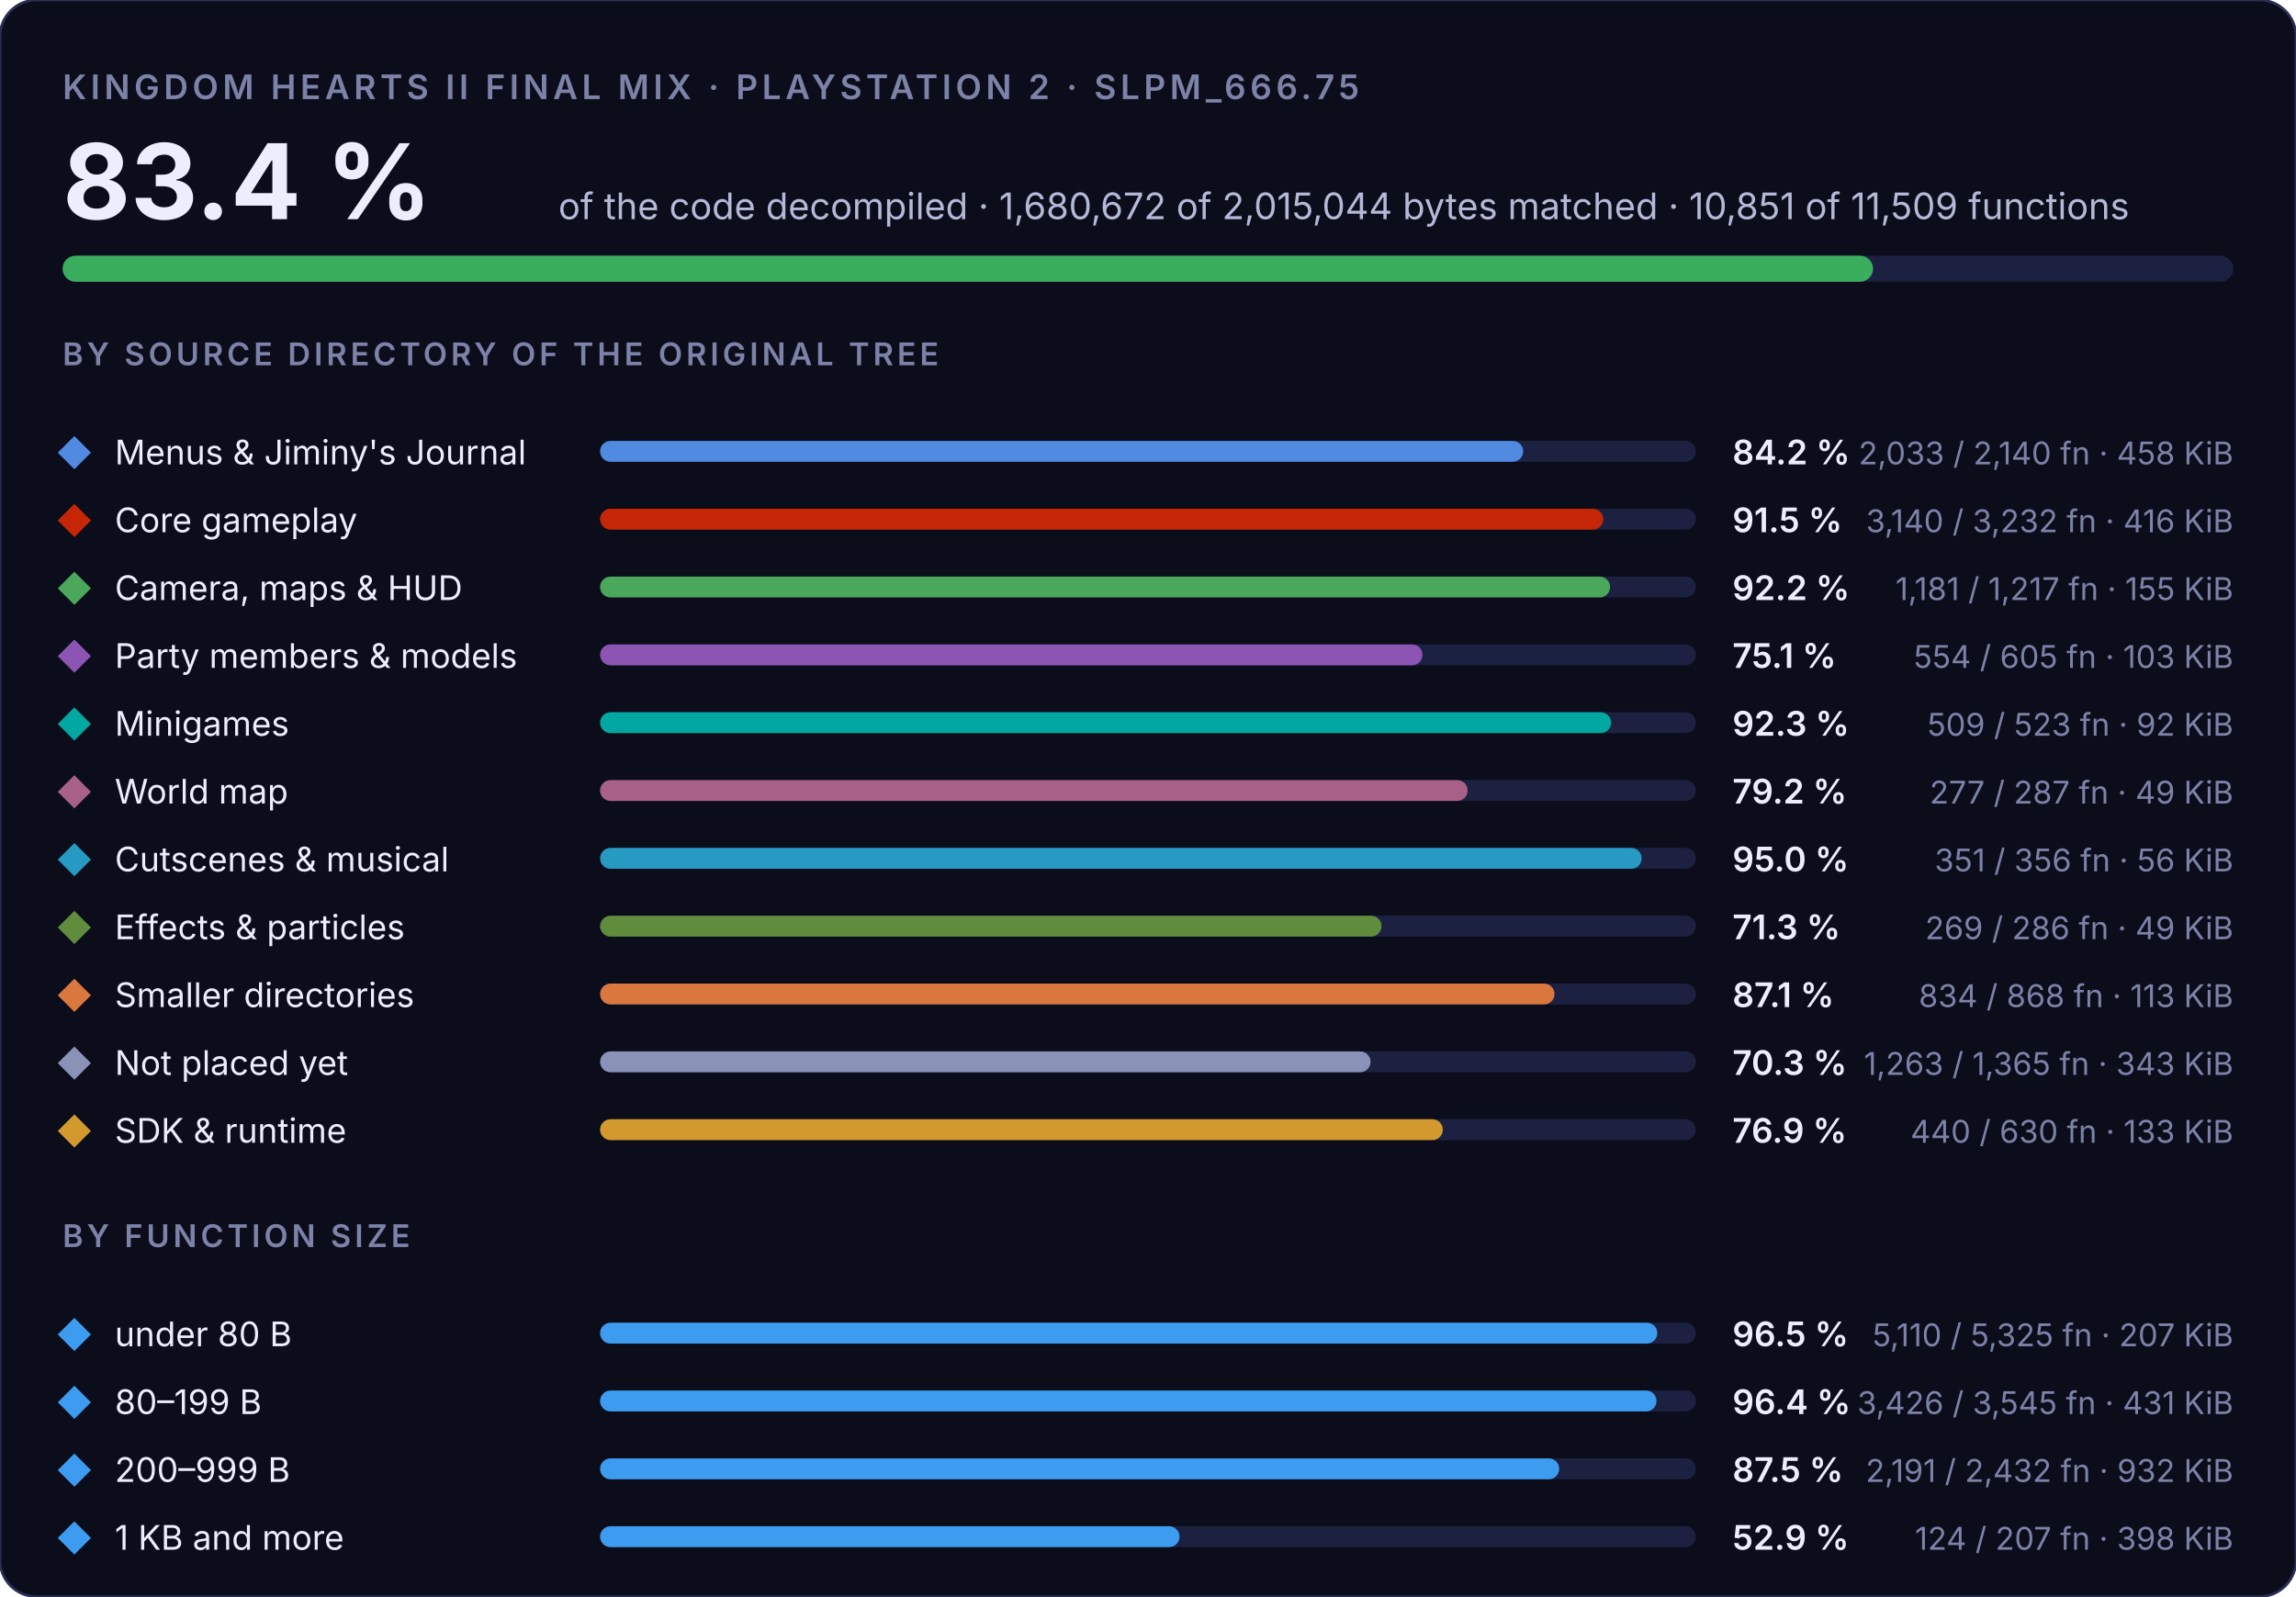
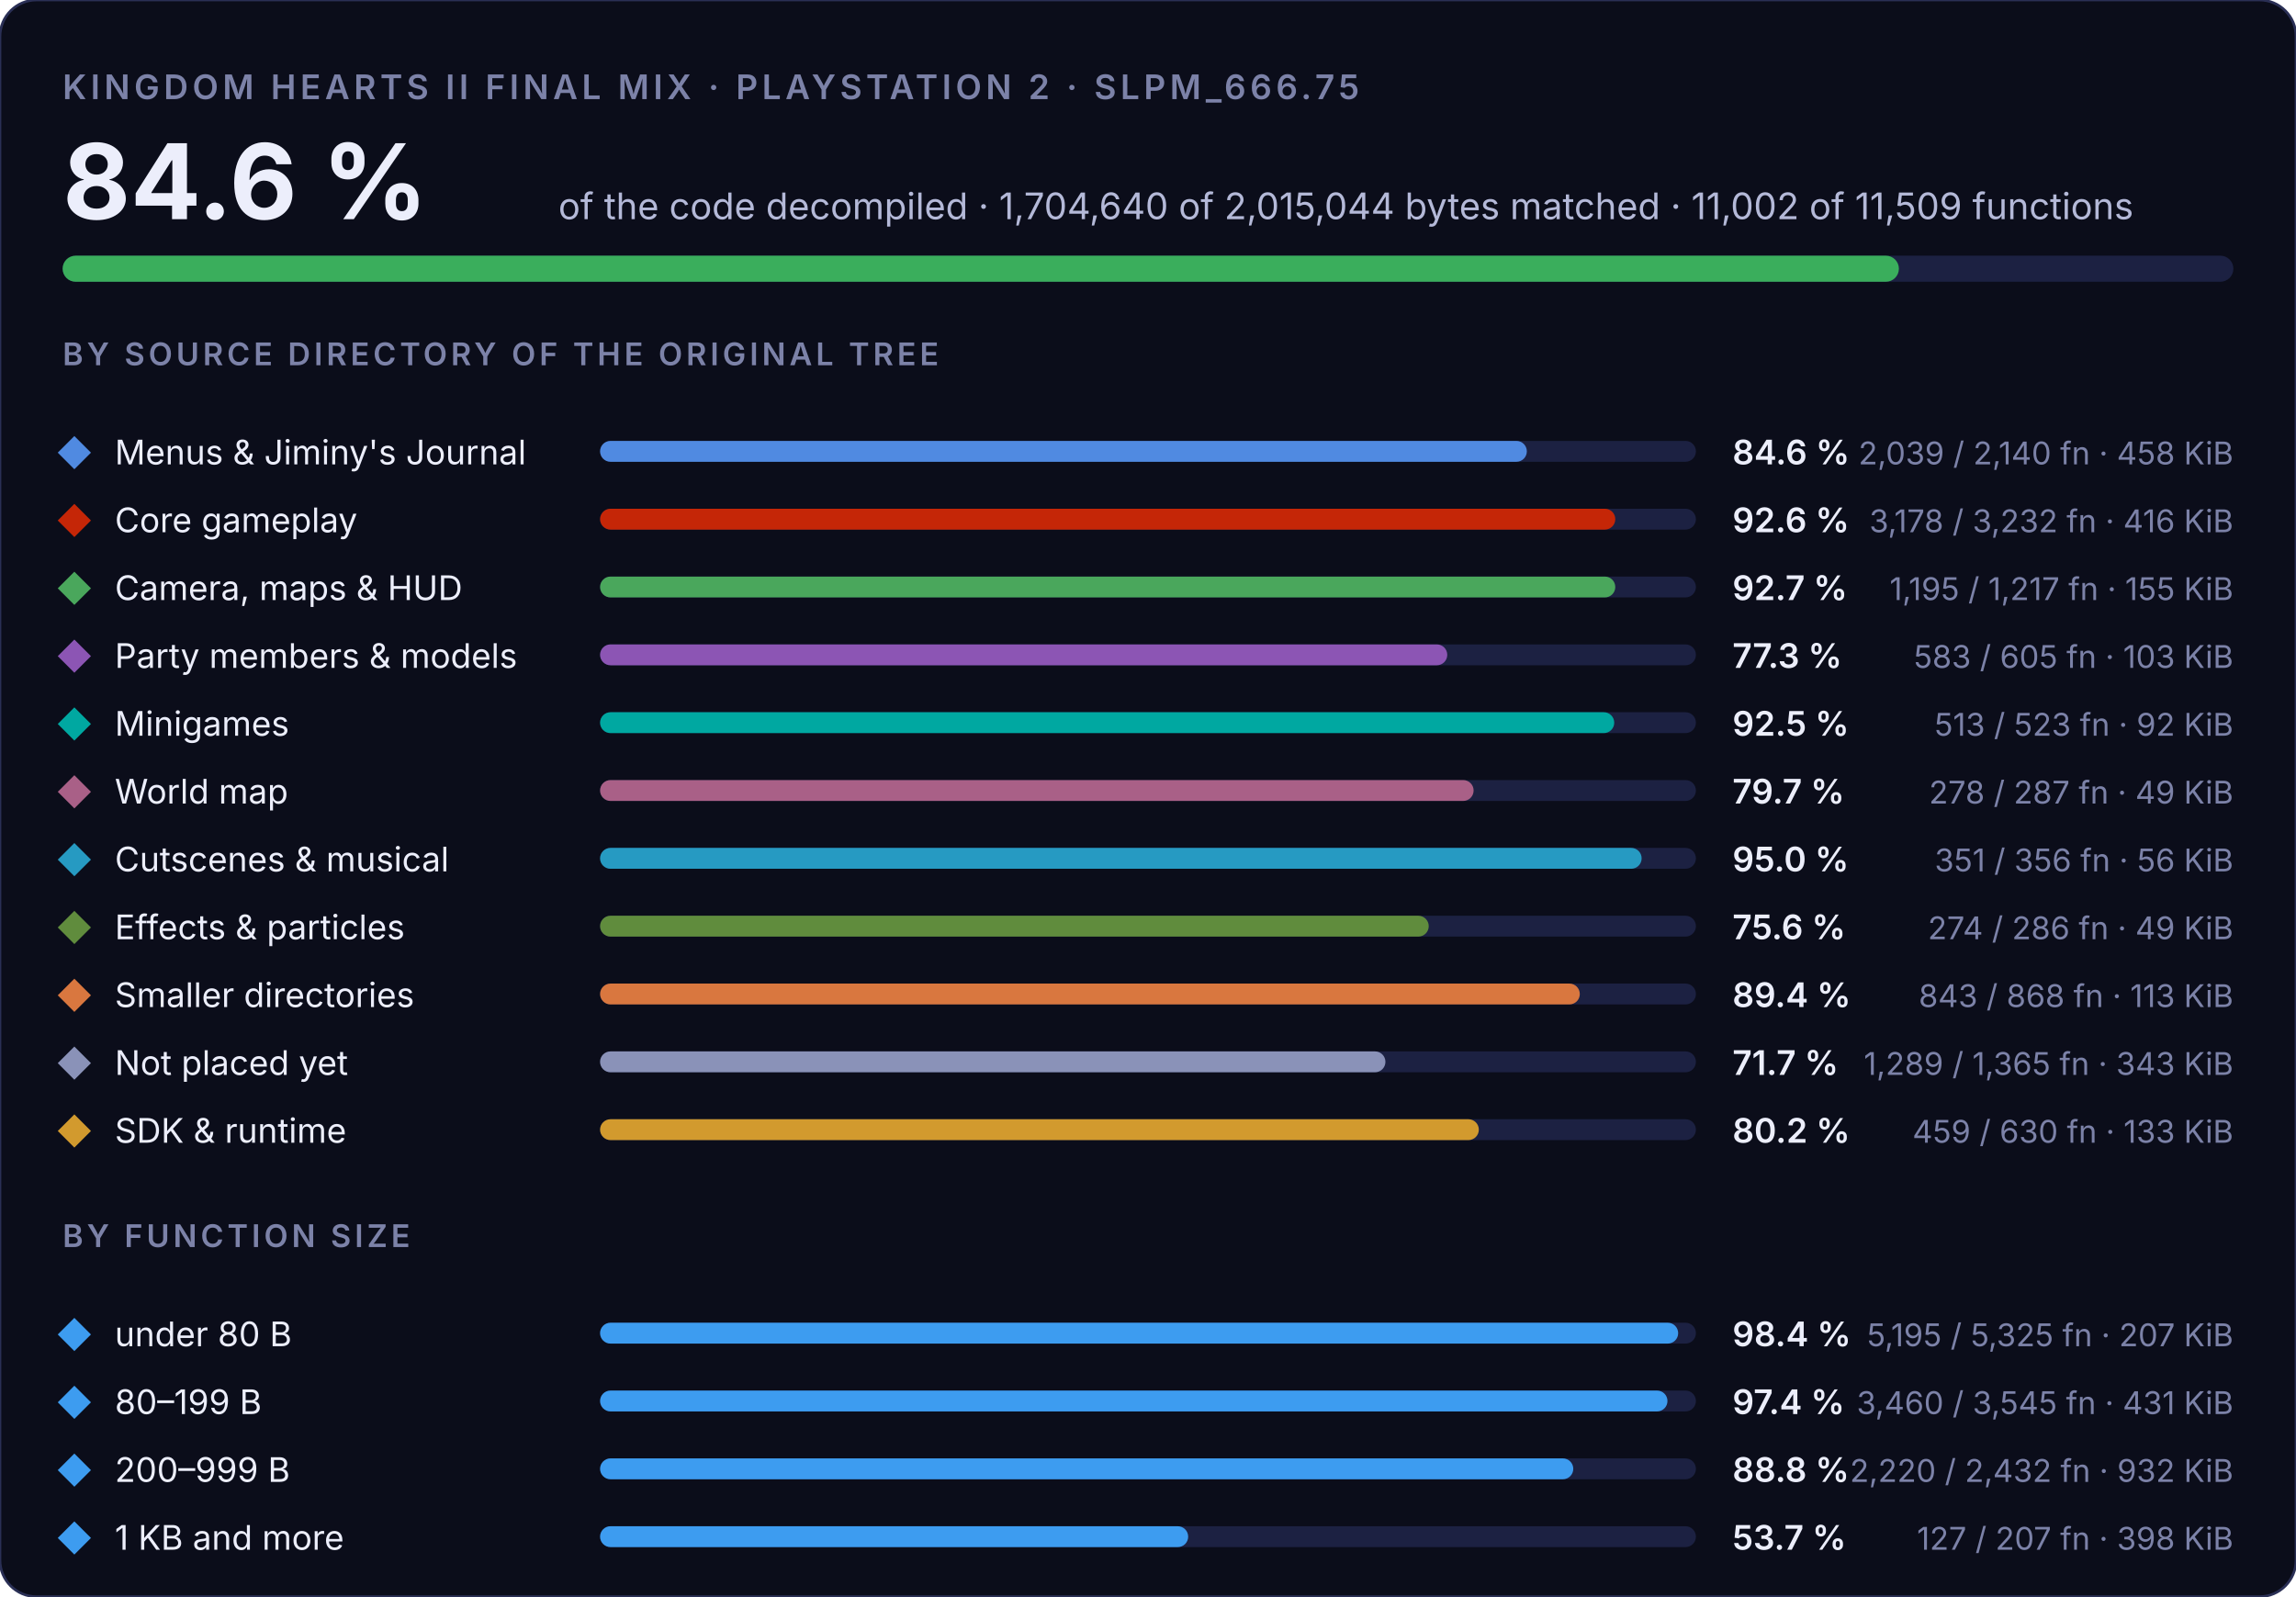
- <svg xmlns="http://www.w3.org/2000/svg" viewBox="0 0 880 612" width="880" height="612" role="img" aria-label="Kingdom Hearts II Final Mix decompilation: 83.4 % of the code decompiled">
+ <svg xmlns="http://www.w3.org/2000/svg" viewBox="0 0 880 612" width="880" height="612" role="img" aria-label="Kingdom Hearts II Final Mix decompilation: 84.6 % of the code decompiled">
  <rect width="880" height="612" rx="14" fill="#0b0d1a" stroke="#2a2f55" />
  <g font-family="ui-sans-serif,system-ui,-apple-system,Segoe UI,sans-serif">
    <text x="24" y="38" font-size="13" font-weight="600" letter-spacing="1.6" fill="#7c82a8">KINGDOM HEARTS II FINAL MIX · PLAYSTATION 2 · SLPM_666.75</text>
-     <text x="24" y="84" font-size="40" font-weight="700" fill="#eceefb">83.4 %</text>
-     <text x="214" y="84" font-size="14" fill="#b4b9d8">of the code decompiled · 1,680,672 of 2,015,044 bytes matched · 10,851 of 11,509 functions</text>
+     <text x="24" y="84" font-size="40" font-weight="700" fill="#eceefb">84.6 %</text>
+     <text x="214" y="84" font-size="14" fill="#b4b9d8">of the code decompiled · 1,704,640 of 2,015,044 bytes matched · 11,002 of 11,509 functions</text>
    <rect x="24" y="98" width="832" height="10" rx="5" fill="#1c2142" />
-     <rect x="24" y="98" width="693.9" height="10" rx="5" fill="#3aae5c" />
+     <rect x="24" y="98" width="703.8" height="10" rx="5" fill="#3aae5c" />
    <text x="24" y="140" font-size="12" font-weight="600" letter-spacing="1.4" fill="#7c82a8">BY SOURCE DIRECTORY OF THE ORIGINAL TREE</text>
    <rect x="24" y="169" width="9" height="9" fill="#508ae1" transform="rotate(45 28.5 173.5)" />
    <text x="44" y="178" font-size="13" fill="#eceefb">Menus &amp; Jiminy's Journal</text>
    <rect x="230" y="169" width="420" height="8" rx="4" fill="#1c2142" />
-     <rect x="230" y="169" width="353.8" height="8" rx="4" fill="#508ae1" />
-     <text x="664" y="178" font-size="13" font-weight="600" fill="#eceefb">84.2 %</text>
-     <text x="856" y="178" font-size="12" text-anchor="end" fill="#7c82a8">2,033 / 2,140 fn · 458 KiB</text>
+     <rect x="230" y="169" width="355.2" height="8" rx="4" fill="#508ae1" />
+     <text x="664" y="178" font-size="13" font-weight="600" fill="#eceefb">84.6 %</text>
+     <text x="856" y="178" font-size="12" text-anchor="end" fill="#7c82a8">2,039 / 2,140 fn · 458 KiB</text>
    <rect x="24" y="195" width="9" height="9" fill="#c52607" transform="rotate(45 28.5 199.5)" />
    <text x="44" y="204" font-size="13" fill="#eceefb">Core gameplay</text>
    <rect x="230" y="195" width="420" height="8" rx="4" fill="#1c2142" />
-     <rect x="230" y="195" width="384.5" height="8" rx="4" fill="#c52607" />
-     <text x="664" y="204" font-size="13" font-weight="600" fill="#eceefb">91.5 %</text>
-     <text x="856" y="204" font-size="12" text-anchor="end" fill="#7c82a8">3,140 / 3,232 fn · 416 KiB</text>
+     <rect x="230" y="195" width="389.1" height="8" rx="4" fill="#c52607" />
+     <text x="664" y="204" font-size="13" font-weight="600" fill="#eceefb">92.6 %</text>
+     <text x="856" y="204" font-size="12" text-anchor="end" fill="#7c82a8">3,178 / 3,232 fn · 416 KiB</text>
    <rect x="24" y="221" width="9" height="9" fill="#4aa75c" transform="rotate(45 28.5 225.5)" />
    <text x="44" y="230" font-size="13" fill="#eceefb">Camera, maps &amp; HUD</text>
    <rect x="230" y="221" width="420" height="8" rx="4" fill="#1c2142" />
-     <rect x="230" y="221" width="387.1" height="8" rx="4" fill="#4aa75c" />
-     <text x="664" y="230" font-size="13" font-weight="600" fill="#eceefb">92.2 %</text>
-     <text x="856" y="230" font-size="12" text-anchor="end" fill="#7c82a8">1,181 / 1,217 fn · 155 KiB</text>
+     <rect x="230" y="221" width="389.1" height="8" rx="4" fill="#4aa75c" />
+     <text x="664" y="230" font-size="13" font-weight="600" fill="#eceefb">92.7 %</text>
+     <text x="856" y="230" font-size="12" text-anchor="end" fill="#7c82a8">1,195 / 1,217 fn · 155 KiB</text>
    <rect x="24" y="247" width="9" height="9" fill="#8c55b4" transform="rotate(45 28.5 251.5)" />
    <text x="44" y="256" font-size="13" fill="#eceefb">Party members &amp; models</text>
    <rect x="230" y="247" width="420" height="8" rx="4" fill="#1c2142" />
-     <rect x="230" y="247" width="315.2" height="8" rx="4" fill="#8c55b4" />
-     <text x="664" y="256" font-size="13" font-weight="600" fill="#eceefb">75.1 %</text>
-     <text x="856" y="256" font-size="12" text-anchor="end" fill="#7c82a8">554 / 605 fn · 103 KiB</text>
+     <rect x="230" y="247" width="324.7" height="8" rx="4" fill="#8c55b4" />
+     <text x="664" y="256" font-size="13" font-weight="600" fill="#eceefb">77.3 %</text>
+     <text x="856" y="256" font-size="12" text-anchor="end" fill="#7c82a8">583 / 605 fn · 103 KiB</text>
    <rect x="24" y="273" width="9" height="9" fill="#00a8a1" transform="rotate(45 28.5 277.5)" />
    <text x="44" y="282" font-size="13" fill="#eceefb">Minigames</text>
    <rect x="230" y="273" width="420" height="8" rx="4" fill="#1c2142" />
-     <rect x="230" y="273" width="387.5" height="8" rx="4" fill="#00a8a1" />
-     <text x="664" y="282" font-size="13" font-weight="600" fill="#eceefb">92.3 %</text>
-     <text x="856" y="282" font-size="12" text-anchor="end" fill="#7c82a8">509 / 523 fn · 92 KiB</text>
+     <rect x="230" y="273" width="388.7" height="8" rx="4" fill="#00a8a1" />
+     <text x="664" y="282" font-size="13" font-weight="600" fill="#eceefb">92.5 %</text>
+     <text x="856" y="282" font-size="12" text-anchor="end" fill="#7c82a8">513 / 523 fn · 92 KiB</text>
    <rect x="24" y="299" width="9" height="9" fill="#a96087" transform="rotate(45 28.5 303.5)" />
    <text x="44" y="308" font-size="13" fill="#eceefb">World map</text>
    <rect x="230" y="299" width="420" height="8" rx="4" fill="#1c2142" />
-     <rect x="230" y="299" width="332.5" height="8" rx="4" fill="#a96087" />
-     <text x="664" y="308" font-size="13" font-weight="600" fill="#eceefb">79.2 %</text>
-     <text x="856" y="308" font-size="12" text-anchor="end" fill="#7c82a8">277 / 287 fn · 49 KiB</text>
+     <rect x="230" y="299" width="334.8" height="8" rx="4" fill="#a96087" />
+     <text x="664" y="308" font-size="13" font-weight="600" fill="#eceefb">79.7 %</text>
+     <text x="856" y="308" font-size="12" text-anchor="end" fill="#7c82a8">278 / 287 fn · 49 KiB</text>
    <rect x="24" y="325" width="9" height="9" fill="#269ac2" transform="rotate(45 28.5 329.5)" />
    <text x="44" y="334" font-size="13" fill="#eceefb">Cutscenes &amp; musical</text>
    <rect x="230" y="325" width="420" height="8" rx="4" fill="#1c2142" />
    <rect x="230" y="325" width="399.2" height="8" rx="4" fill="#269ac2" />
    <text x="664" y="334" font-size="13" font-weight="600" fill="#eceefb">95.0 %</text>
    <text x="856" y="334" font-size="12" text-anchor="end" fill="#7c82a8">351 / 356 fn · 56 KiB</text>
    <rect x="24" y="351" width="9" height="9" fill="#608c3d" transform="rotate(45 28.5 355.5)" />
    <text x="44" y="360" font-size="13" fill="#eceefb">Effects &amp; particles</text>
    <rect x="230" y="351" width="420" height="8" rx="4" fill="#1c2142" />
-     <rect x="230" y="351" width="299.5" height="8" rx="4" fill="#608c3d" />
-     <text x="664" y="360" font-size="13" font-weight="600" fill="#eceefb">71.3 %</text>
-     <text x="856" y="360" font-size="12" text-anchor="end" fill="#7c82a8">269 / 286 fn · 49 KiB</text>
+     <rect x="230" y="351" width="317.6" height="8" rx="4" fill="#608c3d" />
+     <text x="664" y="360" font-size="13" font-weight="600" fill="#eceefb">75.6 %</text>
+     <text x="856" y="360" font-size="12" text-anchor="end" fill="#7c82a8">274 / 286 fn · 49 KiB</text>
    <rect x="24" y="377" width="9" height="9" fill="#d9773f" transform="rotate(45 28.5 381.5)" />
    <text x="44" y="386" font-size="13" fill="#eceefb">Smaller directories</text>
    <rect x="230" y="377" width="420" height="8" rx="4" fill="#1c2142" />
-     <rect x="230" y="377" width="365.8" height="8" rx="4" fill="#d9773f" />
-     <text x="664" y="386" font-size="13" font-weight="600" fill="#eceefb">87.1 %</text>
-     <text x="856" y="386" font-size="12" text-anchor="end" fill="#7c82a8">834 / 868 fn · 113 KiB</text>
+     <rect x="230" y="377" width="375.5" height="8" rx="4" fill="#d9773f" />
+     <text x="664" y="386" font-size="13" font-weight="600" fill="#eceefb">89.4 %</text>
+     <text x="856" y="386" font-size="12" text-anchor="end" fill="#7c82a8">843 / 868 fn · 113 KiB</text>
    <rect x="24" y="403" width="9" height="9" fill="#8a92b8" transform="rotate(45 28.5 407.5)" />
    <text x="44" y="412" font-size="13" fill="#eceefb">Not placed yet</text>
    <rect x="230" y="403" width="420" height="8" rx="4" fill="#1c2142" />
-     <rect x="230" y="403" width="295.3" height="8" rx="4" fill="#8a92b8" />
-     <text x="664" y="412" font-size="13" font-weight="600" fill="#eceefb">70.3 %</text>
-     <text x="856" y="412" font-size="12" text-anchor="end" fill="#7c82a8">1,263 / 1,365 fn · 343 KiB</text>
+     <rect x="230" y="403" width="301.0" height="8" rx="4" fill="#8a92b8" />
+     <text x="664" y="412" font-size="13" font-weight="600" fill="#eceefb">71.7 %</text>
+     <text x="856" y="412" font-size="12" text-anchor="end" fill="#7c82a8">1,289 / 1,365 fn · 343 KiB</text>
    <rect x="24" y="429" width="9" height="9" fill="#d29a2e" transform="rotate(45 28.5 433.5)" />
    <text x="44" y="438" font-size="13" fill="#eceefb">SDK &amp; runtime</text>
    <rect x="230" y="429" width="420" height="8" rx="4" fill="#1c2142" />
-     <rect x="230" y="429" width="323.0" height="8" rx="4" fill="#d29a2e" />
-     <text x="664" y="438" font-size="13" font-weight="600" fill="#eceefb">76.9 %</text>
-     <text x="856" y="438" font-size="12" text-anchor="end" fill="#7c82a8">440 / 630 fn · 133 KiB</text>
+     <rect x="230" y="429" width="336.8" height="8" rx="4" fill="#d29a2e" />
+     <text x="664" y="438" font-size="13" font-weight="600" fill="#eceefb">80.2 %</text>
+     <text x="856" y="438" font-size="12" text-anchor="end" fill="#7c82a8">459 / 630 fn · 133 KiB</text>
    <text x="24" y="478" font-size="12" font-weight="600" letter-spacing="1.4" fill="#7c82a8">BY FUNCTION SIZE</text>
    <rect x="24" y="507" width="9" height="9" fill="#3d9cf0" transform="rotate(45 28.5 511.5)" />
    <text x="44" y="516" font-size="13" fill="#eceefb">under 80 B</text>
    <rect x="230" y="507" width="420" height="8" rx="4" fill="#1c2142" />
-     <rect x="230" y="507" width="405.2" height="8" rx="4" fill="#3d9cf0" />
-     <text x="664" y="516" font-size="13" font-weight="600" fill="#eceefb">96.5 %</text>
-     <text x="856" y="516" font-size="12" text-anchor="end" fill="#7c82a8">5,110 / 5,325 fn · 207 KiB</text>
+     <rect x="230" y="507" width="413.2" height="8" rx="4" fill="#3d9cf0" />
+     <text x="664" y="516" font-size="13" font-weight="600" fill="#eceefb">98.4 %</text>
+     <text x="856" y="516" font-size="12" text-anchor="end" fill="#7c82a8">5,195 / 5,325 fn · 207 KiB</text>
    <rect x="24" y="533" width="9" height="9" fill="#3d9cf0" transform="rotate(45 28.5 537.5)" />
    <text x="44" y="542" font-size="13" fill="#eceefb">80–199 B</text>
    <rect x="230" y="533" width="420" height="8" rx="4" fill="#1c2142" />
-     <rect x="230" y="533" width="404.9" height="8" rx="4" fill="#3d9cf0" />
-     <text x="664" y="542" font-size="13" font-weight="600" fill="#eceefb">96.4 %</text>
-     <text x="856" y="542" font-size="12" text-anchor="end" fill="#7c82a8">3,426 / 3,545 fn · 431 KiB</text>
+     <rect x="230" y="533" width="409.1" height="8" rx="4" fill="#3d9cf0" />
+     <text x="664" y="542" font-size="13" font-weight="600" fill="#eceefb">97.4 %</text>
+     <text x="856" y="542" font-size="12" text-anchor="end" fill="#7c82a8">3,460 / 3,545 fn · 431 KiB</text>
    <rect x="24" y="559" width="9" height="9" fill="#3d9cf0" transform="rotate(45 28.5 563.5)" />
    <text x="44" y="568" font-size="13" fill="#eceefb">200–999 B</text>
    <rect x="230" y="559" width="420" height="8" rx="4" fill="#1c2142" />
-     <rect x="230" y="559" width="367.6" height="8" rx="4" fill="#3d9cf0" />
-     <text x="664" y="568" font-size="13" font-weight="600" fill="#eceefb">87.5 %</text>
-     <text x="856" y="568" font-size="12" text-anchor="end" fill="#7c82a8">2,191 / 2,432 fn · 932 KiB</text>
+     <rect x="230" y="559" width="373.0" height="8" rx="4" fill="#3d9cf0" />
+     <text x="664" y="568" font-size="13" font-weight="600" fill="#eceefb">88.8 %</text>
+     <text x="856" y="568" font-size="12" text-anchor="end" fill="#7c82a8">2,220 / 2,432 fn · 932 KiB</text>
    <rect x="24" y="585" width="9" height="9" fill="#3d9cf0" transform="rotate(45 28.5 589.5)" />
    <text x="44" y="594" font-size="13" fill="#eceefb">1 KB and more</text>
    <rect x="230" y="585" width="420" height="8" rx="4" fill="#1c2142" />
-     <rect x="230" y="585" width="222.1" height="8" rx="4" fill="#3d9cf0" />
-     <text x="664" y="594" font-size="13" font-weight="600" fill="#eceefb">52.9 %</text>
-     <text x="856" y="594" font-size="12" text-anchor="end" fill="#7c82a8">124 / 207 fn · 398 KiB</text>
+     <rect x="230" y="585" width="225.4" height="8" rx="4" fill="#3d9cf0" />
+     <text x="664" y="594" font-size="13" font-weight="600" fill="#eceefb">53.7 %</text>
+     <text x="856" y="594" font-size="12" text-anchor="end" fill="#7c82a8">127 / 207 fn · 398 KiB</text>
  </g>
</svg>
